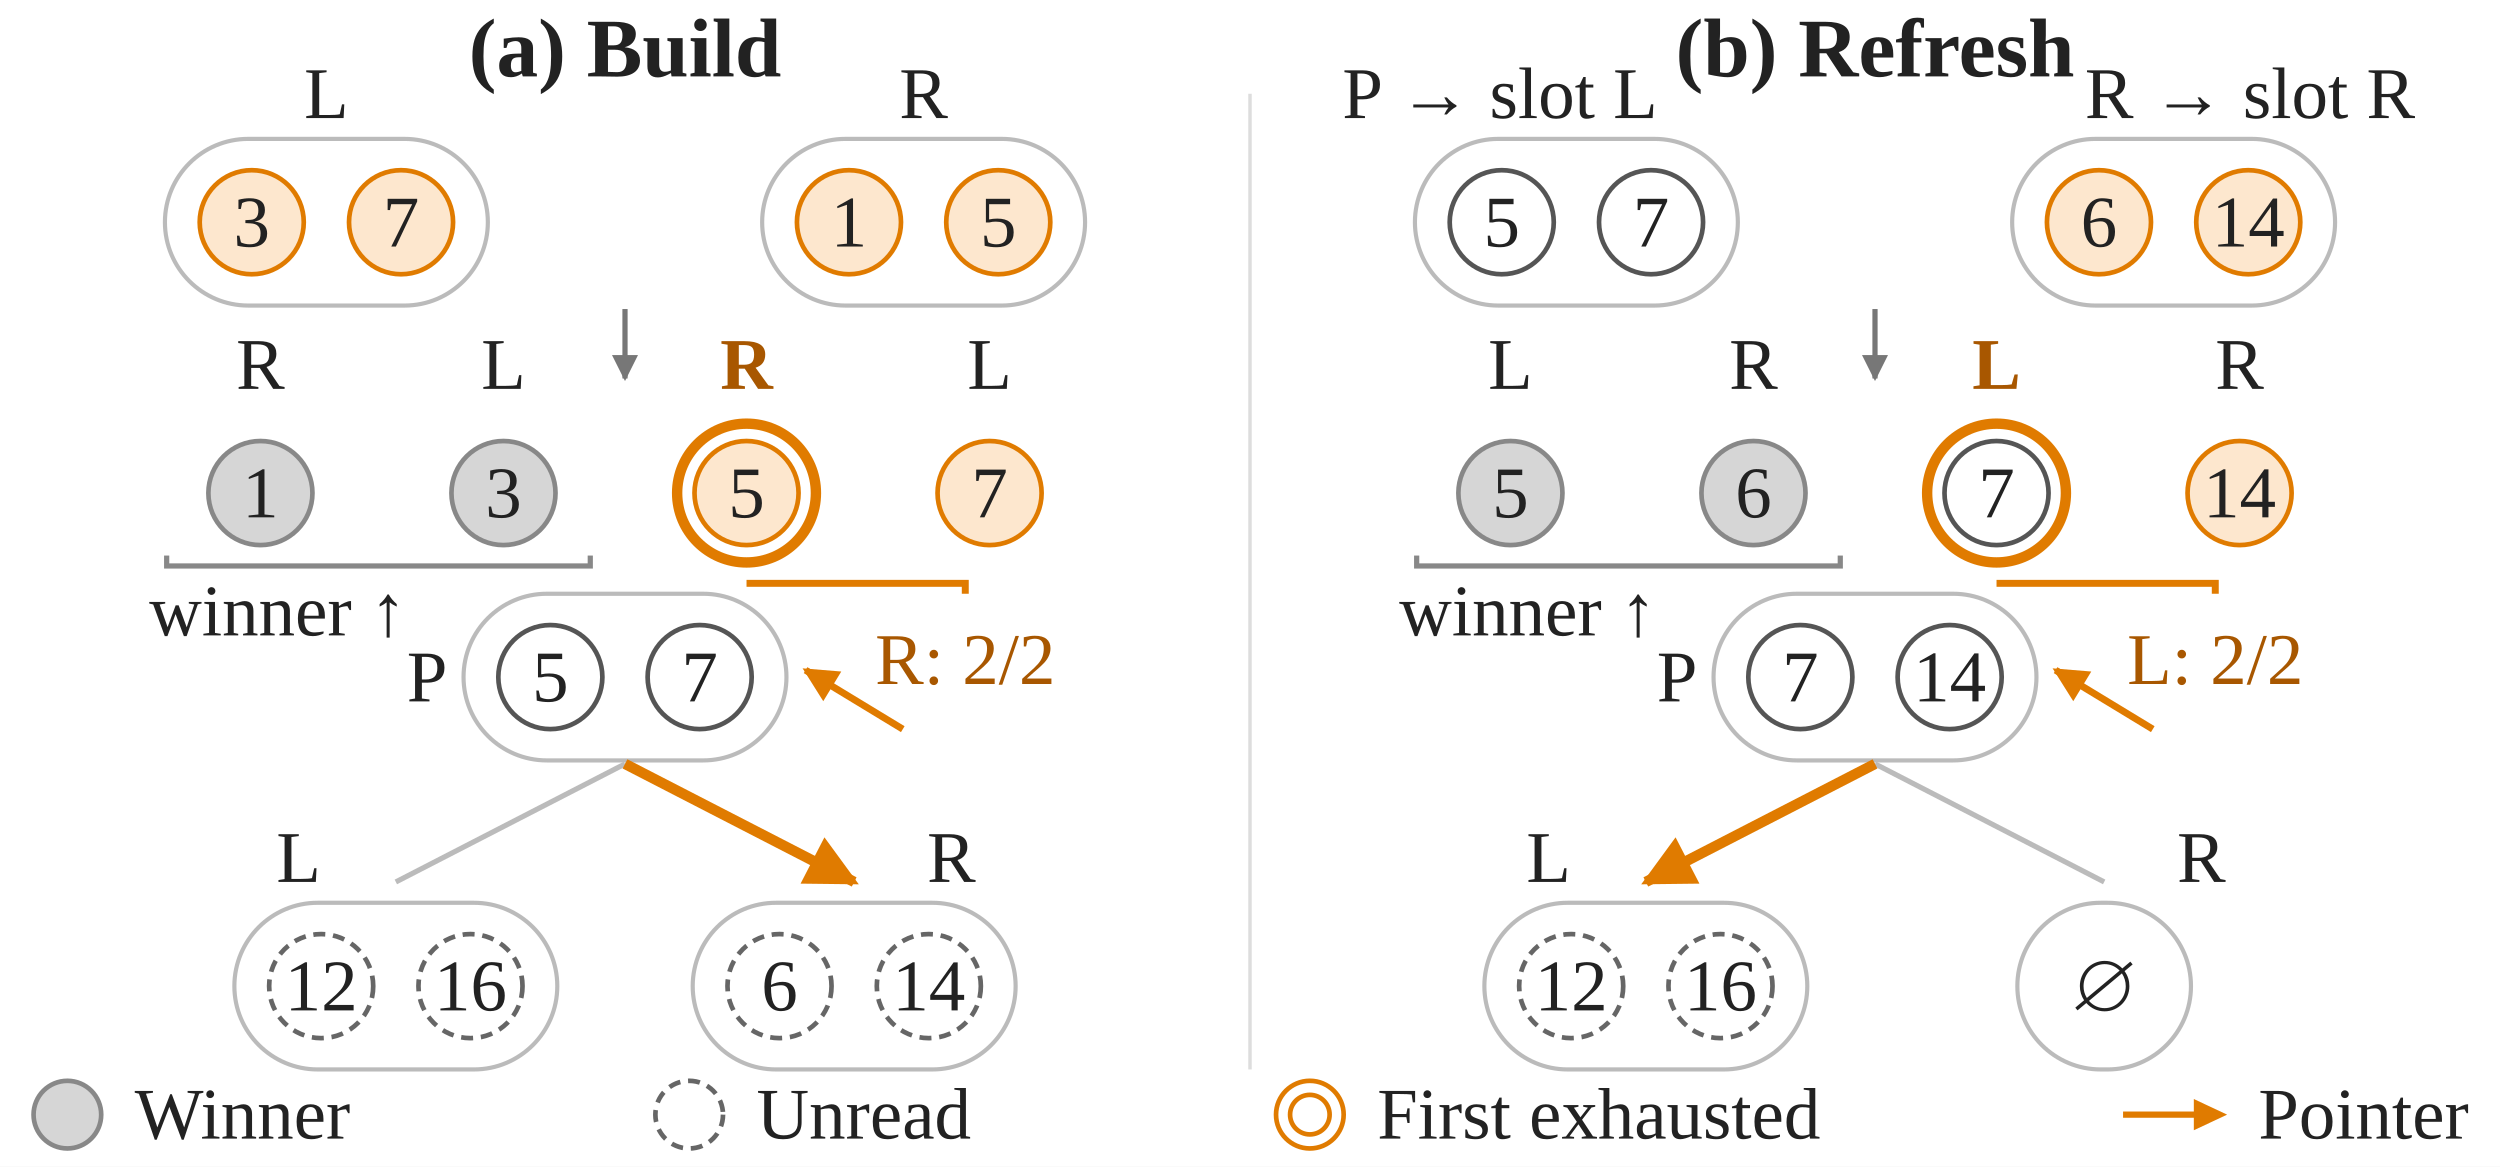
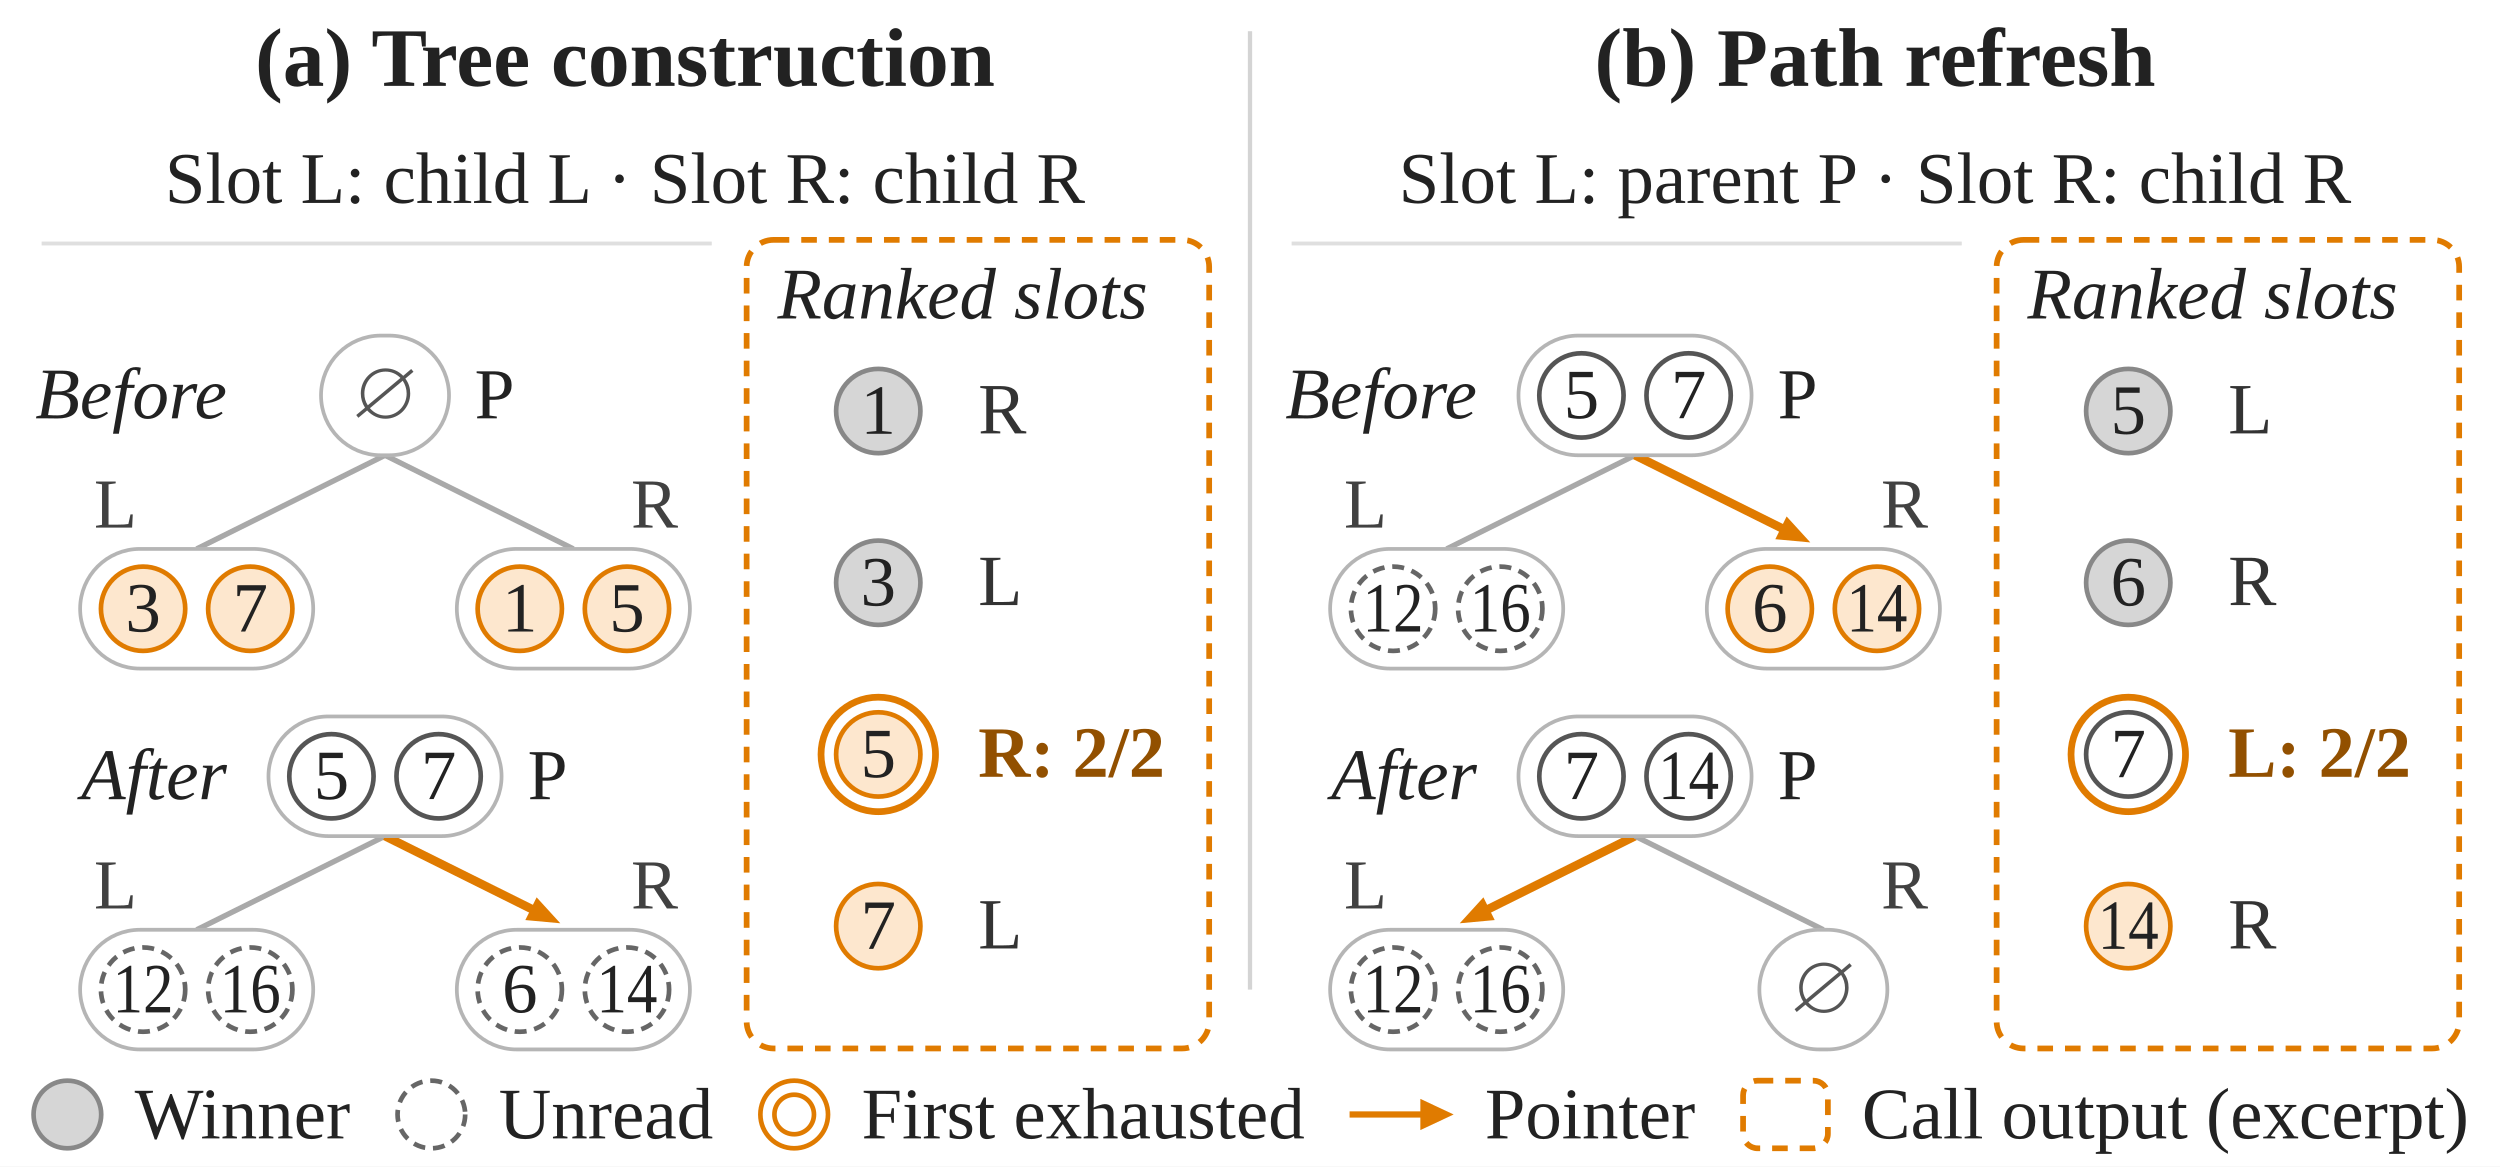
- <svg xmlns="http://www.w3.org/2000/svg" width="84.754mm" height="39.552mm" viewBox="0 0 720 336">
-   <defs>
-     <marker id="arr" viewBox="0 0 10 10" refX="9" refY="5" markerWidth="5" markerHeight="5" orient="auto">
-       <path d="M0 0L10 5L0 10Z" fill="#E07B00" />
-     </marker>
-     <marker id="gray" viewBox="0 0 10 10" refX="9" refY="5" markerWidth="5" markerHeight="5" orient="auto">
-       <path d="M0 0L10 5L0 10Z" fill="#777" />
-     </marker>
-   </defs>
-   <rect width="720" height="336" fill="white" />
-   <g font-family="Liberation Serif, Times New Roman, serif" fill="#222">
-     <g id="build" transform="translate(0 0)">
-       <text x="180" y="22" text-anchor="middle" font-size="24" font-weight="bold">(a) Build</text>
-       <text x="94" y="34" text-anchor="middle" font-size="21">L</text>
-       <text x="266" y="34" text-anchor="middle" font-size="21">R</text>
-       <rect x="47.5" y="40" width="93" height="48" rx="24" fill="white" stroke="#BBB" stroke-width="1.2" />
-       <circle cx="72.5" cy="64" r="14.985" fill="#FDE7CE" stroke="#E07B00" stroke-width="1.349" />
-       <text x="72.5" y="71" text-anchor="middle" font-size="21">3</text>
-       <circle cx="115.5" cy="64" r="14.985" fill="#FDE7CE" stroke="#E07B00" stroke-width="1.349" />
-       <text x="115.5" y="71" text-anchor="middle" font-size="21">7</text>
-       <rect x="219.5" y="40" width="93" height="48" rx="24" fill="white" stroke="#BBB" stroke-width="1.2" />
-       <circle cx="244.5" cy="64" r="14.985" fill="#FDE7CE" stroke="#E07B00" stroke-width="1.349" />
-       <text x="244.5" y="71" text-anchor="middle" font-size="21">1</text>
-       <circle cx="287.5" cy="64" r="14.985" fill="#FDE7CE" stroke="#E07B00" stroke-width="1.349" />
-       <text x="287.5" y="71" text-anchor="middle" font-size="21">5</text>
-       <path d="M 94 91 V 94 H 266 V 91" fill="none" stroke="none" stroke-width="1.5" />
-       <path d="M180 89 V109" fill="none" stroke="#777" stroke-width="1.5" marker-end="url(#gray)" />
-       <text x="75" y="112" text-anchor="middle" font-size="21">R</text>
-       <circle cx="75" cy="142" r="14.985" fill="#D6D6D6" stroke="#888888" stroke-width="1.349" />
-       <text x="75" y="149" text-anchor="middle" font-size="21" fill="#222222">1</text>
-       <text x="145" y="112" text-anchor="middle" font-size="21">L</text>
-       <circle cx="145" cy="142" r="14.985" fill="#D6D6D6" stroke="#888888" stroke-width="1.349" />
-       <text x="145" y="149" text-anchor="middle" font-size="21" fill="#222222">3</text>
-       <text x="215" y="112" text-anchor="middle" font-size="21" fill="#A85700" font-weight="bold">R</text>
-       <circle cx="215" cy="142" r="14.985" fill="#FDE7CE" stroke="#E07B00" stroke-width="1.349" />
-       <text x="215" y="149" text-anchor="middle" font-size="21">5</text>
-       <circle cx="215" cy="142" r="19.985" fill="none" stroke="#E07B00" stroke-width="3" />
-       <text x="285" y="112" text-anchor="middle" font-size="21">L</text>
-       <circle cx="285" cy="142" r="14.985" fill="#FDE7CE" stroke="#E07B00" stroke-width="1.349" />
-       <text x="285" y="149" text-anchor="middle" font-size="21">7</text>
-       <path d="M 48 160 V 163 H 170 V 160" fill="none" stroke="#888" stroke-width="1.5" />
-       <text x="80" y="183" text-anchor="middle" font-size="21">winner ↑</text>
-       <text x="278" y="197" text-anchor="middle" font-size="21" fill="#A85700">R: 2/2</text>
-       <path d="M215 168 H278 V171" fill="none" stroke="#E07B00" stroke-width="2" />
-       <path d="M260 210 L232 193" fill="none" stroke="#E07B00" stroke-width="2" marker-end="url(#arr)" />
-       <rect x="133.5" y="171" width="93" height="48" rx="24" fill="white" stroke="#BBB" stroke-width="1.2" />
-       <circle cx="158.5" cy="195" r="14.985" fill="white" stroke="#555" stroke-width="1.349" />
-       <text x="158.5" y="202" text-anchor="middle" font-size="21">5</text>
-       <circle cx="201.5" cy="195" r="14.985" fill="white" stroke="#555" stroke-width="1.349" />
-       <text x="201.5" y="202" text-anchor="middle" font-size="21">7</text>
-       <text x="123" y="202" text-anchor="middle" font-size="21">P</text>
-       <path d="M180 220 L114 254" fill="none" stroke="#BBB" stroke-width="1.5" />
-       <path d="M180 220 L246 254" fill="none" stroke="#BBB" stroke-width="1.5" />
-       <path d="M180 220 L246 254" fill="none" stroke="#E07B00" stroke-width="3" marker-end="url(#arr)" />
-       <text x="86.0" y="254" text-anchor="middle" font-size="21">L</text>
-       <text x="274.0" y="254" text-anchor="middle" font-size="21">R</text>
-       <rect x="67.5" y="260" width="93" height="48" rx="24" fill="white" stroke="#BBB" stroke-width="1.2" />
-       <circle cx="92.5" cy="284" r="14.985" fill="#FFFFFF" stroke="#666666" stroke-width="1.349" stroke-dasharray="3.446 2.248" />
-       <text x="92.5" y="291" text-anchor="middle" font-size="21" fill="#222222">12</text>
-       <circle cx="135.5" cy="284" r="14.985" fill="#FFFFFF" stroke="#666666" stroke-width="1.349" stroke-dasharray="3.446 2.248" />
-       <text x="135.5" y="291" text-anchor="middle" font-size="21" fill="#222222">16</text>
-       <rect x="199.5" y="260" width="93" height="48" rx="24" fill="white" stroke="#BBB" stroke-width="1.2" />
-       <circle cx="224.5" cy="284" r="14.985" fill="#FFFFFF" stroke="#666666" stroke-width="1.349" stroke-dasharray="3.446 2.248" />
-       <text x="224.5" y="291" text-anchor="middle" font-size="21" fill="#222222">6</text>
-       <circle cx="267.5" cy="284" r="14.985" fill="#FFFFFF" stroke="#666666" stroke-width="1.349" stroke-dasharray="3.446 2.248" />
-       <text x="267.5" y="291" text-anchor="middle" font-size="21" fill="#222222">14</text>
+ <svg xmlns="http://www.w3.org/2000/svg" width="240.247pt" height="112.1pt" viewBox="0 0 240.247 112.1">
+   <rect width="240.247" height="112.1" fill="white" />
+   <g font-family="Liberation Serif, Times New Roman, serif" fill="#222222">
+     <path d="M120.123 3 V95.1" fill="none" stroke="#D4D4D4" stroke-width="0.41" />
+     <g id="build" transform="translate(0.0 0)">
+       <text x="60.062" y="8.25" font-size="8" text-anchor="middle" font-weight="bold">(a) Tree construction</text>
+       <text x="60.062" y="19.5" font-size="7" text-anchor="middle">Slot L: child L · Slot R: child R</text>
+       <path d="M4 23.4 H68.4" fill="none" stroke="#DFDFDF" stroke-width="0.37" />
+       <rect id="build-ranked-excerpt" x="71.75" y="23.05" width="44.45" height="77.705" rx="2.6" fill="none" stroke="#E07B00" stroke-width="0.55" stroke-dasharray="1.5 1.15" />
+       <text x="21.8" y="40.2" font-size="7" text-anchor="end" font-style="italic">Before</text>
+       <text x="92.5" y="30.6" font-size="7" text-anchor="middle" font-style="italic">Ranked slots</text>
+       <g id="build-before">
+         <path d="M37.0 43.75 L18.9 52.75" fill="none" stroke="#A9A9A9" stroke-width="0.52" />
+         <path d="M37.0 43.75 L55.1 52.75" fill="none" stroke="#A9A9A9" stroke-width="0.52" />
+         <rect x="30.85" y="32.25" width="12.3" height="11.5" rx="5.75" fill="white" stroke="#B5B5B5" stroke-width=".36" />
+         <text x="37.0" y="40.15" font-size="7" text-anchor="middle" fill="#555555">∅</text>
+         <text x="45.6" y="40.2" font-size="6.9" text-anchor="start">P</text>
+         <rect x="7.7" y="52.75" width="22.4" height="11.5" rx="5.75" fill="white" stroke="#B5B5B5" stroke-width=".36" />
+         <g data-value="3" data-role="active">
+           <circle cx="13.75" cy="58.5" r="4.05" fill="#FDE7CE" stroke="#E07B00" stroke-width="0.45" />
+           <text x="13.75" y="60.69" font-size="6.8" text-anchor="middle">3</text>
+         </g>
+         <g data-value="7" data-role="active">
+           <circle cx="24.05" cy="58.5" r="4.05" fill="#FDE7CE" stroke="#E07B00" stroke-width="0.45" />
+           <text x="24.05" y="60.69" font-size="6.8" text-anchor="middle">7</text>
+         </g>
+         <text x="11.1" y="50.7" font-size="6.75" text-anchor="middle" fill="#414141">L</text>
+         <rect x="43.9" y="52.75" width="22.4" height="11.5" rx="5.75" fill="white" stroke="#B5B5B5" stroke-width=".36" />
+         <g data-value="1" data-role="active">
+           <circle cx="49.95" cy="58.5" r="4.05" fill="#FDE7CE" stroke="#E07B00" stroke-width="0.45" />
+           <text x="49.95" y="60.69" font-size="6.8" text-anchor="middle">1</text>
+         </g>
+         <g data-value="5" data-role="active">
+           <circle cx="60.25" cy="58.5" r="4.05" fill="#FDE7CE" stroke="#E07B00" stroke-width="0.45" />
+           <text x="60.25" y="60.69" font-size="6.8" text-anchor="middle">5</text>
+         </g>
+         <text x="62.9" y="50.7" font-size="6.75" text-anchor="middle" fill="#414141">R</text>
+       </g>
+       <text x="21.8" y="76.8" font-size="7" text-anchor="end" font-style="italic">After</text>
+       <g id="build-after">
+         <path d="M37.0 80.35 L18.9 89.35" fill="none" stroke="#A9A9A9" stroke-width="0.52" />
+         <g data-pointer="R">
+           <path d="M37.0 80.35 L51.384 87.502" fill="none" stroke="#E07B00" stroke-width="0.83" />
+           <path d="M53.846 88.727 L50.483 88.417 L51.569 86.232 Z" fill="#E07B00" />
+         </g>
+         <rect x="25.8" y="68.85" width="22.4" height="11.5" rx="5.75" fill="white" stroke="#B5B5B5" stroke-width=".36" />
+         <g data-value="5" data-role="stored">
+           <circle cx="31.85" cy="74.6" r="4.05" fill="white" stroke="#555555" stroke-width="0.45" />
+           <text x="31.85" y="76.79" font-size="6.8" text-anchor="middle">5</text>
+         </g>
+         <g data-value="7" data-role="stored">
+           <circle cx="42.15" cy="74.6" r="4.05" fill="white" stroke="#555555" stroke-width="0.45" />
+           <text x="42.15" y="76.79" font-size="6.8" text-anchor="middle">7</text>
+         </g>
+         <text x="50.7" y="76.8" font-size="6.9" text-anchor="start">P</text>
+         <rect x="7.7" y="89.35" width="22.4" height="11.5" rx="5.75" fill="white" stroke="#B5B5B5" stroke-width=".36" />
+         <g data-value="12" data-role="unread">
+           <circle cx="13.75" cy="95.1" r="4.05" fill="white" stroke="#666666" stroke-width="0.45" stroke-dasharray="1.15 .75" />
+           <text x="13.75" y="97.29" font-size="6.8" text-anchor="middle" transform="translate(13.75 0) scale(.86 1) translate(-13.75 0)">12</text>
+         </g>
+         <g data-value="16" data-role="unread">
+           <circle cx="24.05" cy="95.1" r="4.05" fill="white" stroke="#666666" stroke-width="0.45" stroke-dasharray="1.15 .75" />
+           <text x="24.05" y="97.29" font-size="6.8" text-anchor="middle" transform="translate(24.05 0) scale(.86 1) translate(-24.05 0)">16</text>
+         </g>
+         <text x="11.1" y="87.3" font-size="6.75" text-anchor="middle" fill="#414141">L</text>
+         <rect x="43.9" y="89.35" width="22.4" height="11.5" rx="5.75" fill="white" stroke="#B5B5B5" stroke-width=".36" />
+         <g data-value="6" data-role="unread">
+           <circle cx="49.95" cy="95.1" r="4.05" fill="white" stroke="#666666" stroke-width="0.45" stroke-dasharray="1.15 .75" />
+           <text x="49.95" y="97.29" font-size="6.8" text-anchor="middle">6</text>
+         </g>
+         <g data-value="14" data-role="unread">
+           <circle cx="60.25" cy="95.1" r="4.05" fill="white" stroke="#666666" stroke-width="0.45" stroke-dasharray="1.15 .75" />
+           <text x="60.25" y="97.29" font-size="6.8" text-anchor="middle" transform="translate(60.25 0) scale(.86 1) translate(-60.25 0)">14</text>
+         </g>
+         <text x="62.9" y="87.3" font-size="6.75" text-anchor="middle" fill="#414141">R</text>
+       </g>
+       <g data-value="1" data-role="winner">
+         <circle cx="84.4" cy="39.5" r="4.05" fill="#D6D6D6" stroke="#888888" stroke-width="0.45" />
+         <text x="84.4" y="41.69" font-size="6.8" text-anchor="middle">1</text>
+       </g>
+       <text x="94" y="41.65" font-size="6.95" text-anchor="start" fill="#333333">R</text>
+       <g data-value="3" data-role="winner">
+         <circle cx="84.4" cy="56.0" r="4.05" fill="#D6D6D6" stroke="#888888" stroke-width="0.45" />
+         <text x="84.4" y="58.19" font-size="6.8" text-anchor="middle">3</text>
+       </g>
+       <text x="94" y="58.15" font-size="6.95" text-anchor="start" fill="#333333">L</text>
+       <g data-value="5" data-role="active">
+         <circle cx="84.4" cy="72.5" r="5.5" fill="none" stroke="#E07B00" stroke-width="0.65" />
+         <circle cx="84.4" cy="72.5" r="4.05" fill="#FDE7CE" stroke="#E07B00" stroke-width="0.45" />
+         <text x="84.4" y="74.69" font-size="6.8" text-anchor="middle">5</text>
+       </g>
+       <text x="94" y="74.65" font-size="6.95" text-anchor="start" fill="#925000" font-weight="bold">R: 2/2</text>
+       <g data-value="7" data-role="active">
+         <circle cx="84.4" cy="89.0" r="4.05" fill="#FDE7CE" stroke="#E07B00" stroke-width="0.45" />
+         <text x="84.4" y="91.19" font-size="6.8" text-anchor="middle">7</text>
+       </g>
+       <text x="94" y="91.15" font-size="6.95" text-anchor="start" fill="#333333">L</text>
    </g>
-     <g id="refresh" transform="translate(360 0)">
-       <text x="180" y="22" text-anchor="middle" font-size="24" font-weight="bold">(b) Refresh</text>
-       <text x="72" y="34" text-anchor="middle" font-size="21">P → slot L</text>
-       <text x="288" y="34" text-anchor="middle" font-size="21">R → slot R</text>
-       <rect x="47.5" y="40" width="93" height="48" rx="24" fill="white" stroke="#BBB" stroke-width="1.2" />
-       <circle cx="72.5" cy="64" r="14.985" fill="white" stroke="#555" stroke-width="1.349" />
-       <text x="72.5" y="71" text-anchor="middle" font-size="21">5</text>
-       <circle cx="115.5" cy="64" r="14.985" fill="white" stroke="#555" stroke-width="1.349" />
-       <text x="115.5" y="71" text-anchor="middle" font-size="21">7</text>
-       <rect x="219.5" y="40" width="93" height="48" rx="24" fill="white" stroke="#BBB" stroke-width="1.2" />
-       <circle cx="244.5" cy="64" r="14.985" fill="#FDE7CE" stroke="#E07B00" stroke-width="1.349" />
-       <text x="244.5" y="71" text-anchor="middle" font-size="21">6</text>
-       <circle cx="287.5" cy="64" r="14.985" fill="#FDE7CE" stroke="#E07B00" stroke-width="1.349" />
-       <text x="287.5" y="71" text-anchor="middle" font-size="21">14</text>
-       <path d="M 94 91 V 94 H 266 V 91" fill="none" stroke="none" stroke-width="1.5" />
-       <path d="M180 89 V109" fill="none" stroke="#777" stroke-width="1.5" marker-end="url(#gray)" />
-       <text x="75" y="112" text-anchor="middle" font-size="21">L</text>
-       <circle cx="75" cy="142" r="14.985" fill="#D6D6D6" stroke="#888888" stroke-width="1.349" />
-       <text x="75" y="149" text-anchor="middle" font-size="21" fill="#222222">5</text>
-       <text x="145" y="112" text-anchor="middle" font-size="21">R</text>
-       <circle cx="145" cy="142" r="14.985" fill="#D6D6D6" stroke="#888888" stroke-width="1.349" />
-       <text x="145" y="149" text-anchor="middle" font-size="21" fill="#222222">6</text>
-       <text x="215" y="112" text-anchor="middle" font-size="21" fill="#A85700" font-weight="bold">L</text>
-       <circle cx="215" cy="142" r="14.985" fill="white" stroke="#555" stroke-width="1.349" />
-       <text x="215" y="149" text-anchor="middle" font-size="21">7</text>
-       <circle cx="215" cy="142" r="19.985" fill="none" stroke="#E07B00" stroke-width="3" />
-       <text x="285" y="112" text-anchor="middle" font-size="21">R</text>
-       <circle cx="285" cy="142" r="14.985" fill="#FDE7CE" stroke="#E07B00" stroke-width="1.349" />
-       <text x="285" y="149" text-anchor="middle" font-size="21">14</text>
-       <path d="M 48 160 V 163 H 170 V 160" fill="none" stroke="#888" stroke-width="1.5" />
-       <text x="80" y="183" text-anchor="middle" font-size="21">winner ↑</text>
-       <text x="278" y="197" text-anchor="middle" font-size="21" fill="#A85700">L: 2/2</text>
-       <path d="M215 168 H278 V171" fill="none" stroke="#E07B00" stroke-width="2" />
-       <path d="M260 210 L232 193" fill="none" stroke="#E07B00" stroke-width="2" marker-end="url(#arr)" />
-       <rect x="133.5" y="171" width="93" height="48" rx="24" fill="white" stroke="#BBB" stroke-width="1.2" />
-       <circle cx="158.5" cy="195" r="14.985" fill="white" stroke="#555" stroke-width="1.349" />
-       <text x="158.5" y="202" text-anchor="middle" font-size="21">7</text>
-       <circle cx="201.5" cy="195" r="14.985" fill="white" stroke="#555" stroke-width="1.349" />
-       <text x="201.5" y="202" text-anchor="middle" font-size="21">14</text>
-       <text x="123" y="202" text-anchor="middle" font-size="21">P</text>
-       <path d="M180 220 L114 254" fill="none" stroke="#BBB" stroke-width="1.5" />
-       <path d="M180 220 L246 254" fill="none" stroke="#BBB" stroke-width="1.5" />
-       <path d="M180 220 L114 254" fill="none" stroke="#E07B00" stroke-width="3" marker-end="url(#arr)" />
-       <text x="86.0" y="254" text-anchor="middle" font-size="21">L</text>
-       <text x="274.0" y="254" text-anchor="middle" font-size="21">R</text>
-       <rect x="67.5" y="260" width="93" height="48" rx="24" fill="white" stroke="#BBB" stroke-width="1.2" />
-       <circle cx="92.5" cy="284" r="14.985" fill="#FFFFFF" stroke="#666666" stroke-width="1.349" stroke-dasharray="3.446 2.248" />
-       <text x="92.5" y="291" text-anchor="middle" font-size="21" fill="#222222">12</text>
-       <circle cx="135.5" cy="284" r="14.985" fill="#FFFFFF" stroke="#666666" stroke-width="1.349" stroke-dasharray="3.446 2.248" />
-       <text x="135.5" y="291" text-anchor="middle" font-size="21" fill="#222222">16</text>
-       <rect x="221.0" y="260" width="50" height="48" rx="24" fill="white" stroke="#BBB" stroke-width="1.2" />
-       <text x="246.0" y="291" text-anchor="middle" font-size="21">∅</text>
+     <g id="refresh" transform="translate(120.1233 0)">
+       <text x="60.062" y="8.25" font-size="8" text-anchor="middle" font-weight="bold">(b) Path refresh</text>
+       <text x="60.062" y="19.5" font-size="7" text-anchor="middle">Slot L: parent P · Slot R: child R</text>
+       <path d="M4 23.4 H68.4" fill="none" stroke="#DFDFDF" stroke-width="0.37" />
+       <rect id="refresh-ranked-excerpt" x="71.75" y="23.05" width="44.45" height="77.705" rx="2.6" fill="none" stroke="#E07B00" stroke-width="0.55" stroke-dasharray="1.5 1.15" />
+       <text x="21.8" y="40.2" font-size="7" text-anchor="end" font-style="italic">Before</text>
+       <text x="92.5" y="30.6" font-size="7" text-anchor="middle" font-style="italic">Ranked slots</text>
+       <g id="refresh-before">
+         <path d="M37.0 43.75 L18.9 52.75" fill="none" stroke="#A9A9A9" stroke-width="0.52" />
+         <g data-pointer="R">
+           <path d="M37.0 43.75 L51.384 50.902" fill="none" stroke="#E07B00" stroke-width="0.83" />
+           <path d="M53.846 52.127 L50.483 51.817 L51.569 49.632 Z" fill="#E07B00" />
+         </g>
+         <rect x="25.8" y="32.25" width="22.4" height="11.5" rx="5.75" fill="white" stroke="#B5B5B5" stroke-width=".36" />
+         <g data-value="5" data-role="stored">
+           <circle cx="31.85" cy="38.0" r="4.05" fill="white" stroke="#555555" stroke-width="0.45" />
+           <text x="31.85" y="40.19" font-size="6.8" text-anchor="middle">5</text>
+         </g>
+         <g data-value="7" data-role="stored">
+           <circle cx="42.15" cy="38.0" r="4.05" fill="white" stroke="#555555" stroke-width="0.45" />
+           <text x="42.15" y="40.19" font-size="6.8" text-anchor="middle">7</text>
+         </g>
+         <text x="50.7" y="40.2" font-size="6.9" text-anchor="start">P</text>
+         <rect x="7.7" y="52.75" width="22.4" height="11.5" rx="5.75" fill="white" stroke="#B5B5B5" stroke-width=".36" />
+         <g data-value="12" data-role="unread">
+           <circle cx="13.75" cy="58.5" r="4.05" fill="white" stroke="#666666" stroke-width="0.45" stroke-dasharray="1.15 .75" />
+           <text x="13.75" y="60.69" font-size="6.8" text-anchor="middle" transform="translate(13.75 0) scale(.86 1) translate(-13.75 0)">12</text>
+         </g>
+         <g data-value="16" data-role="unread">
+           <circle cx="24.05" cy="58.5" r="4.05" fill="white" stroke="#666666" stroke-width="0.45" stroke-dasharray="1.15 .75" />
+           <text x="24.05" y="60.69" font-size="6.8" text-anchor="middle" transform="translate(24.05 0) scale(.86 1) translate(-24.05 0)">16</text>
+         </g>
+         <text x="11.1" y="50.7" font-size="6.75" text-anchor="middle" fill="#414141">L</text>
+         <rect x="43.9" y="52.75" width="22.4" height="11.5" rx="5.75" fill="white" stroke="#B5B5B5" stroke-width=".36" />
+         <g data-value="6" data-role="active">
+           <circle cx="49.95" cy="58.5" r="4.05" fill="#FDE7CE" stroke="#E07B00" stroke-width="0.45" />
+           <text x="49.95" y="60.69" font-size="6.8" text-anchor="middle">6</text>
+         </g>
+         <g data-value="14" data-role="active">
+           <circle cx="60.25" cy="58.5" r="4.05" fill="#FDE7CE" stroke="#E07B00" stroke-width="0.45" />
+           <text x="60.25" y="60.69" font-size="6.8" text-anchor="middle" transform="translate(60.25 0) scale(.86 1) translate(-60.25 0)">14</text>
+         </g>
+         <text x="62.9" y="50.7" font-size="6.75" text-anchor="middle" fill="#414141">R</text>
+       </g>
+       <text x="21.8" y="76.8" font-size="7" text-anchor="end" font-style="italic">After</text>
+       <g id="refresh-after">
+         <g data-pointer="L">
+           <path d="M37.0 80.35 L22.616 87.502" fill="none" stroke="#E07B00" stroke-width="0.83" />
+           <path d="M20.154 88.727 L22.431 86.232 L23.517 88.417 Z" fill="#E07B00" />
+         </g>
+         <path d="M37.0 80.35 L55.1 89.35" fill="none" stroke="#A9A9A9" stroke-width="0.52" />
+         <rect x="25.8" y="68.85" width="22.4" height="11.5" rx="5.75" fill="white" stroke="#B5B5B5" stroke-width=".36" />
+         <g data-value="7" data-role="stored">
+           <circle cx="31.85" cy="74.6" r="4.05" fill="white" stroke="#555555" stroke-width="0.45" />
+           <text x="31.85" y="76.79" font-size="6.8" text-anchor="middle">7</text>
+         </g>
+         <g data-value="14" data-role="stored">
+           <circle cx="42.15" cy="74.6" r="4.05" fill="white" stroke="#555555" stroke-width="0.45" />
+           <text x="42.15" y="76.79" font-size="6.8" text-anchor="middle" transform="translate(42.15 0) scale(.86 1) translate(-42.15 0)">14</text>
+         </g>
+         <text x="50.7" y="76.8" font-size="6.9" text-anchor="start">P</text>
+         <rect x="7.7" y="89.35" width="22.4" height="11.5" rx="5.75" fill="white" stroke="#B5B5B5" stroke-width=".36" />
+         <g data-value="12" data-role="unread">
+           <circle cx="13.75" cy="95.1" r="4.05" fill="white" stroke="#666666" stroke-width="0.45" stroke-dasharray="1.15 .75" />
+           <text x="13.75" y="97.29" font-size="6.8" text-anchor="middle" transform="translate(13.75 0) scale(.86 1) translate(-13.75 0)">12</text>
+         </g>
+         <g data-value="16" data-role="unread">
+           <circle cx="24.05" cy="95.1" r="4.05" fill="white" stroke="#666666" stroke-width="0.45" stroke-dasharray="1.15 .75" />
+           <text x="24.05" y="97.29" font-size="6.8" text-anchor="middle" transform="translate(24.05 0) scale(.86 1) translate(-24.05 0)">16</text>
+         </g>
+         <text x="11.1" y="87.3" font-size="6.75" text-anchor="middle" fill="#414141">L</text>
+         <rect x="48.95" y="89.35" width="12.3" height="11.5" rx="5.75" fill="white" stroke="#B5B5B5" stroke-width=".36" />
+         <text x="55.1" y="97.25" font-size="7" text-anchor="middle" fill="#555555">∅</text>
+         <text x="62.9" y="87.3" font-size="6.75" text-anchor="middle" fill="#414141">R</text>
+       </g>
+       <g data-value="5" data-role="winner">
+         <circle cx="84.4" cy="39.5" r="4.05" fill="#D6D6D6" stroke="#888888" stroke-width="0.45" />
+         <text x="84.4" y="41.69" font-size="6.8" text-anchor="middle">5</text>
+       </g>
+       <text x="94" y="41.65" font-size="6.95" text-anchor="start" fill="#333333">L</text>
+       <g data-value="6" data-role="winner">
+         <circle cx="84.4" cy="56.0" r="4.05" fill="#D6D6D6" stroke="#888888" stroke-width="0.45" />
+         <text x="84.4" y="58.19" font-size="6.8" text-anchor="middle">6</text>
+       </g>
+       <text x="94" y="58.15" font-size="6.95" text-anchor="start" fill="#333333">R</text>
+       <g data-value="7" data-role="stored">
+         <circle cx="84.4" cy="72.5" r="5.5" fill="none" stroke="#E07B00" stroke-width="0.65" />
+         <circle cx="84.4" cy="72.5" r="4.05" fill="white" stroke="#555555" stroke-width="0.45" />
+         <text x="84.4" y="74.69" font-size="6.8" text-anchor="middle">7</text>
+       </g>
+       <text x="94" y="74.65" font-size="6.95" text-anchor="start" fill="#925000" font-weight="bold">L: 2/2</text>
+       <g data-value="14" data-role="active">
+         <circle cx="84.4" cy="89.0" r="4.05" fill="#FDE7CE" stroke="#E07B00" stroke-width="0.45" />
+         <text x="84.4" y="91.19" font-size="6.8" text-anchor="middle" transform="translate(84.4 0) scale(.86 1) translate(-84.4 0)">14</text>
+       </g>
+       <text x="94" y="91.15" font-size="6.95" text-anchor="start" fill="#333333">R</text>
    </g>
-     <path d="M 360 27 V 308" fill="none" stroke="#DDD" stroke-width="1" />
-   </g>
-   <g id="legend-physical-bp" font-family="Liberation Serif, Times New Roman, serif" fill="#222222" transform="translate(0 303.0339) scale(2.996921)">
-     <g transform="translate(3 1)">
-       <circle cx="3.475" cy="5" r="3.25" fill="#D6D6D6" stroke="#888888" stroke-width="0.45" />
-       <text x="9.95" y="7.3" font-size="7">Winner</text>
-     </g>
-     <g transform="translate(62.75585 1)">
-       <circle cx="3.475" cy="5" r="3.25" fill="white" stroke="#666666" stroke-width="0.45" stroke-dasharray="1.15 .75" />
-       <text x="9.95" y="7.3" font-size="7">Unread</text>
-     </g>
-     <g transform="translate(122.3997 1)">
-       <circle cx="3.475" cy="5" r="3.25" fill="none" stroke="#E07B00" stroke-width="0.45" />
-       <circle cx="3.475" cy="5" r="1.9" fill="none" stroke="#E07B00" stroke-width="0.45" />
-       <text x="9.95" y="7.3" font-size="7">First exhausted</text>
-     </g>
-     <g transform="translate(204.0236 1)">
-       <path d="M0 5H7.2" fill="none" stroke="#E07B00" stroke-width="0.6" />
-       <path d="M6.8 3.5L10 5L6.8 6.5Z" fill="#E07B00" />
-       <text x="13" y="7.3" font-size="7">Pointer</text>
+     <g id="legend-physical-bp" transform="translate(0 102.1)">
+       <g transform="translate(3.0 0)">
+         <circle cx="3.475" cy="5" r="3.25" fill="#D6D6D6" stroke="#888888" stroke-width="0.45" />
+         <text x="9.95" y="7.3" font-size="7" text-anchor="start">Winner</text>
+       </g>
+       <g transform="translate(37.97914 0)">
+         <circle cx="3.475" cy="5" r="3.25" fill="white" stroke="#666666" stroke-width="0.45" stroke-dasharray="1.15 .75" />
+         <text x="9.95" y="7.3" font-size="7" text-anchor="start">Unread</text>
+       </g>
+       <g transform="translate(72.84628 0)">
+         <circle cx="3.475" cy="5" r="3.25" fill="none" stroke="#E07B00" stroke-width="0.45" />
+         <circle cx="3.475" cy="5" r="1.9" fill="none" stroke="#E07B00" stroke-width="0.45" />
+         <text x="9.95" y="7.3" font-size="7" text-anchor="start">First exhausted</text>
+       </g>
+       <g transform="translate(129.6934 0)">
+         <path d="M0 5H7.2" fill="none" stroke="#E07B00" stroke-width="0.6" />
+         <path d="M6.8 3.5L10 5L6.8 6.5Z" fill="#E07B00" />
+         <text x="13" y="7.3" font-size="7" text-anchor="start">Pointer</text>
+       </g>
+       <g transform="translate(167.2326 0)">
+         <rect x="0.275" y="1.75" width="8.15" height="6.5" rx="1.4" fill="none" stroke="#E07B00" stroke-width="0.55" stroke-dasharray="1.5 1.15" />
+         <text x="11.7" y="7.3" font-size="7" text-anchor="start">Call output (excerpt)</text>
+       </g>
    </g>
  </g>
</svg>
